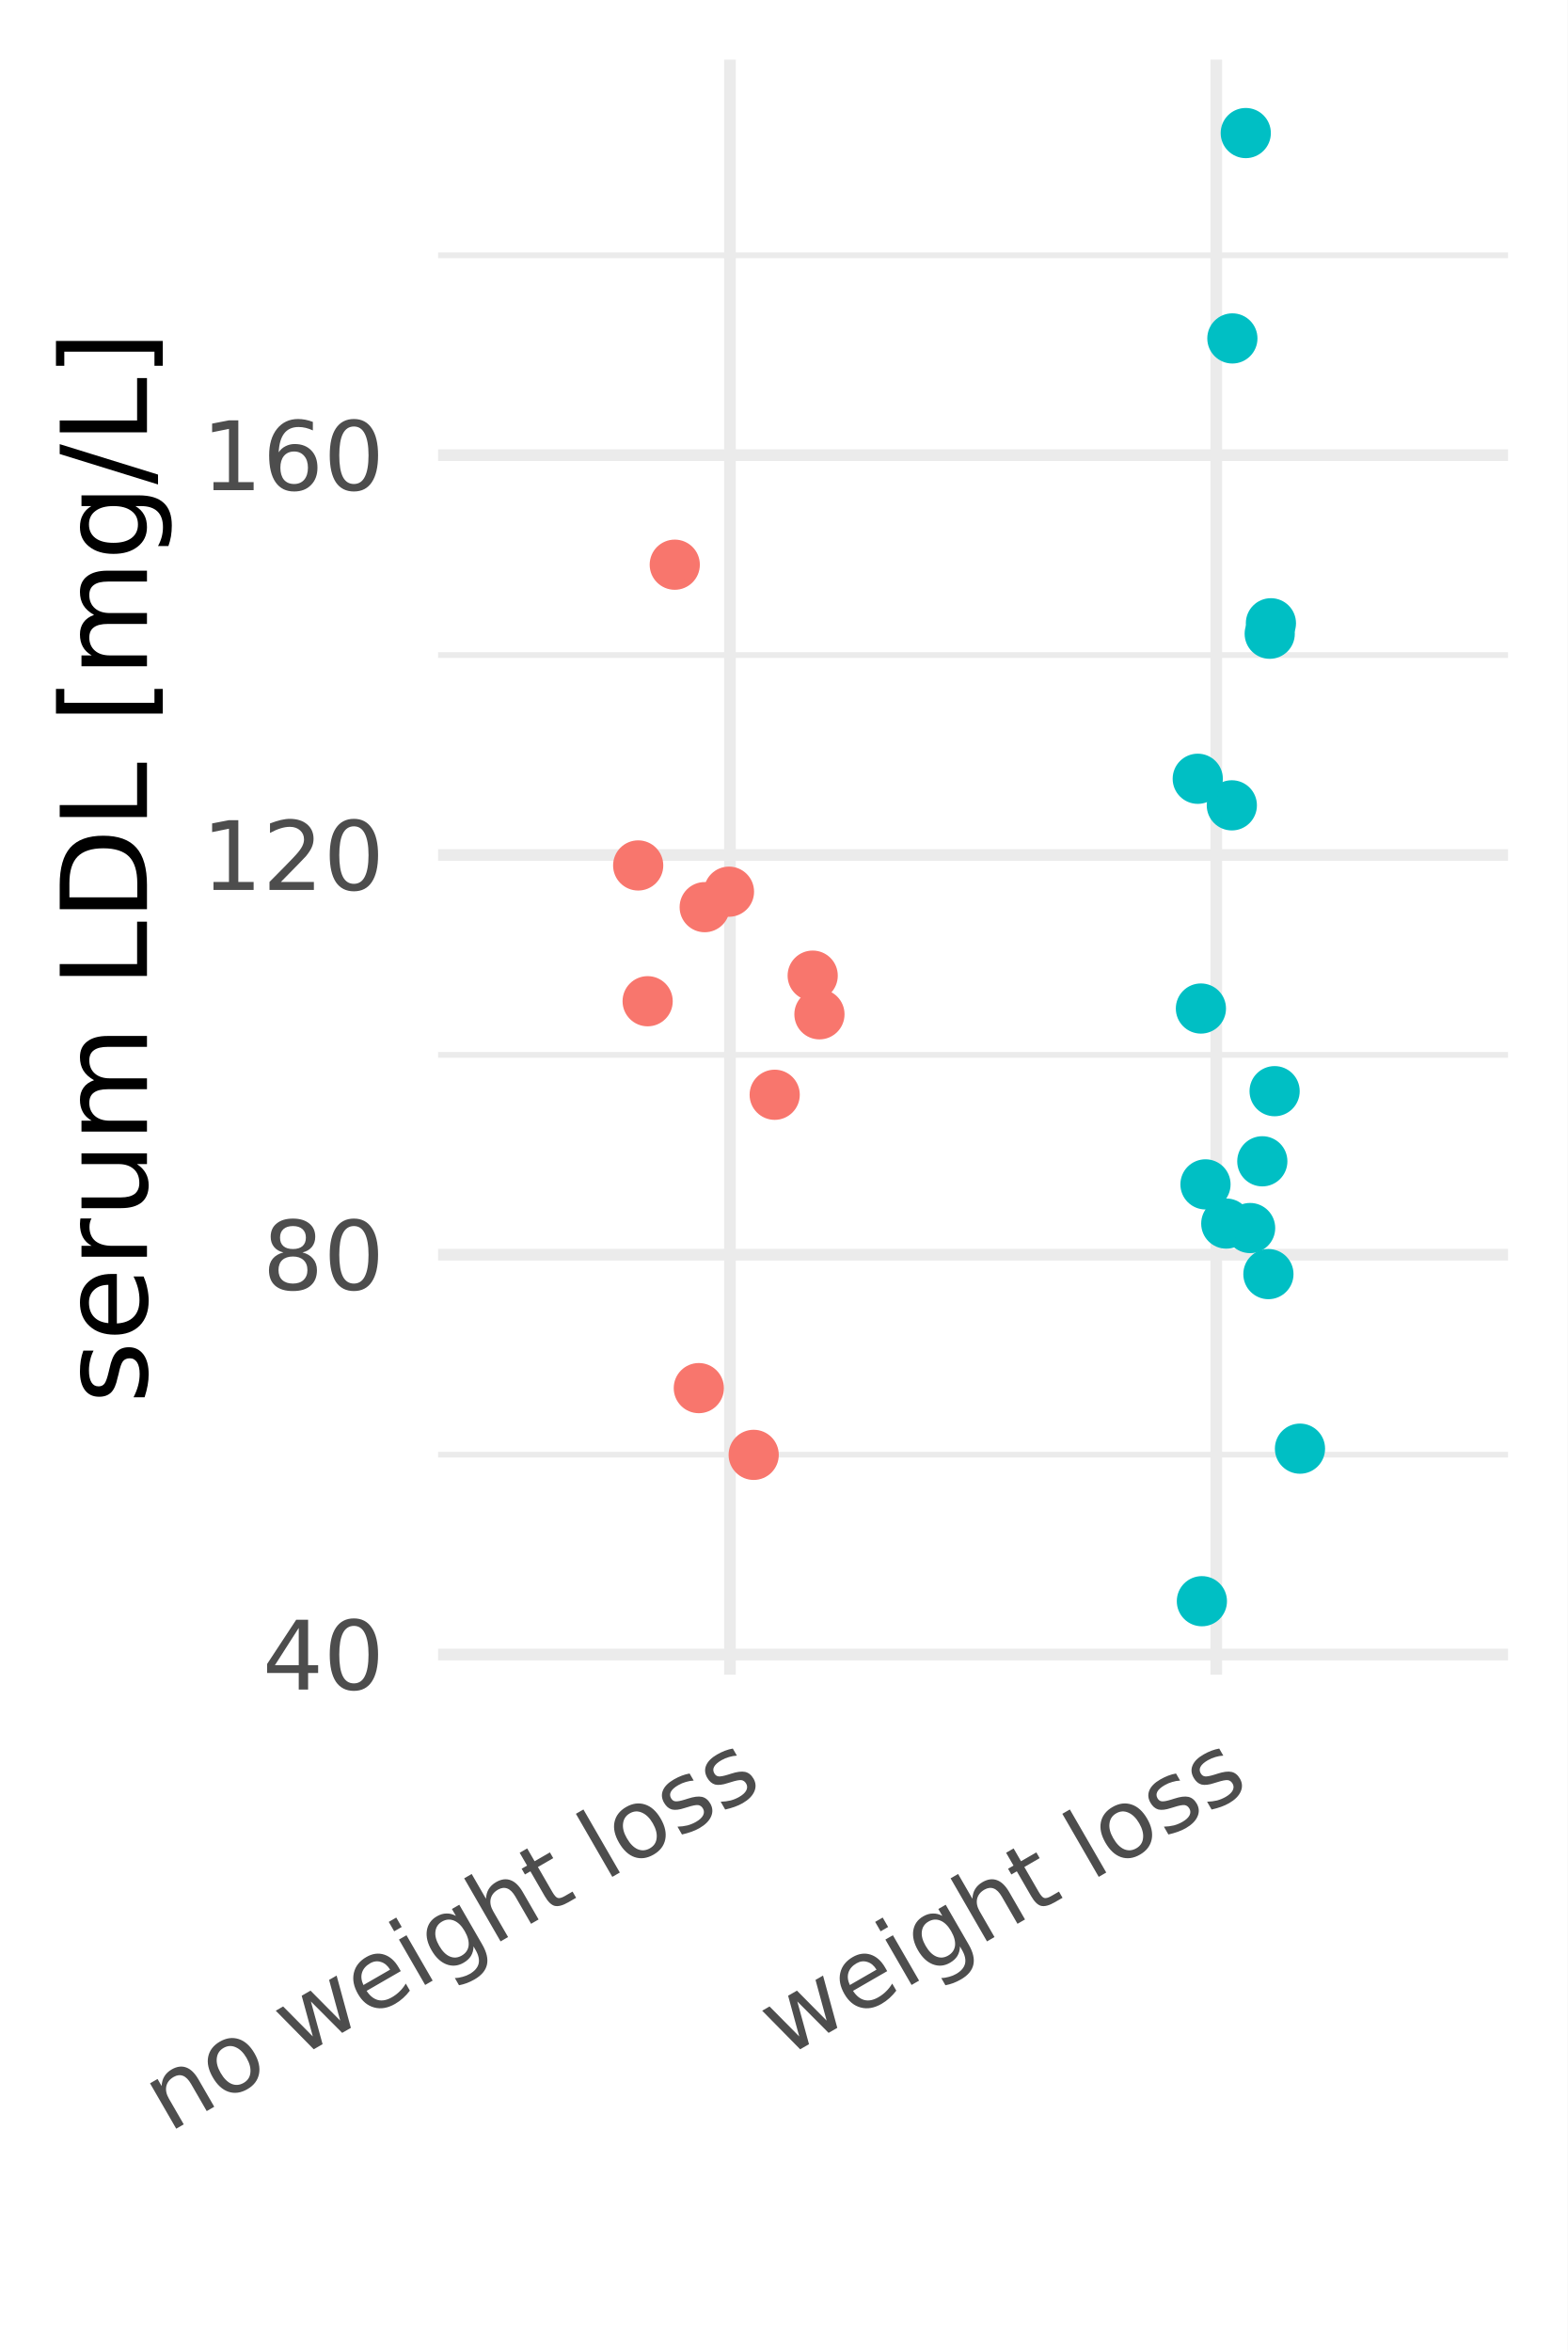
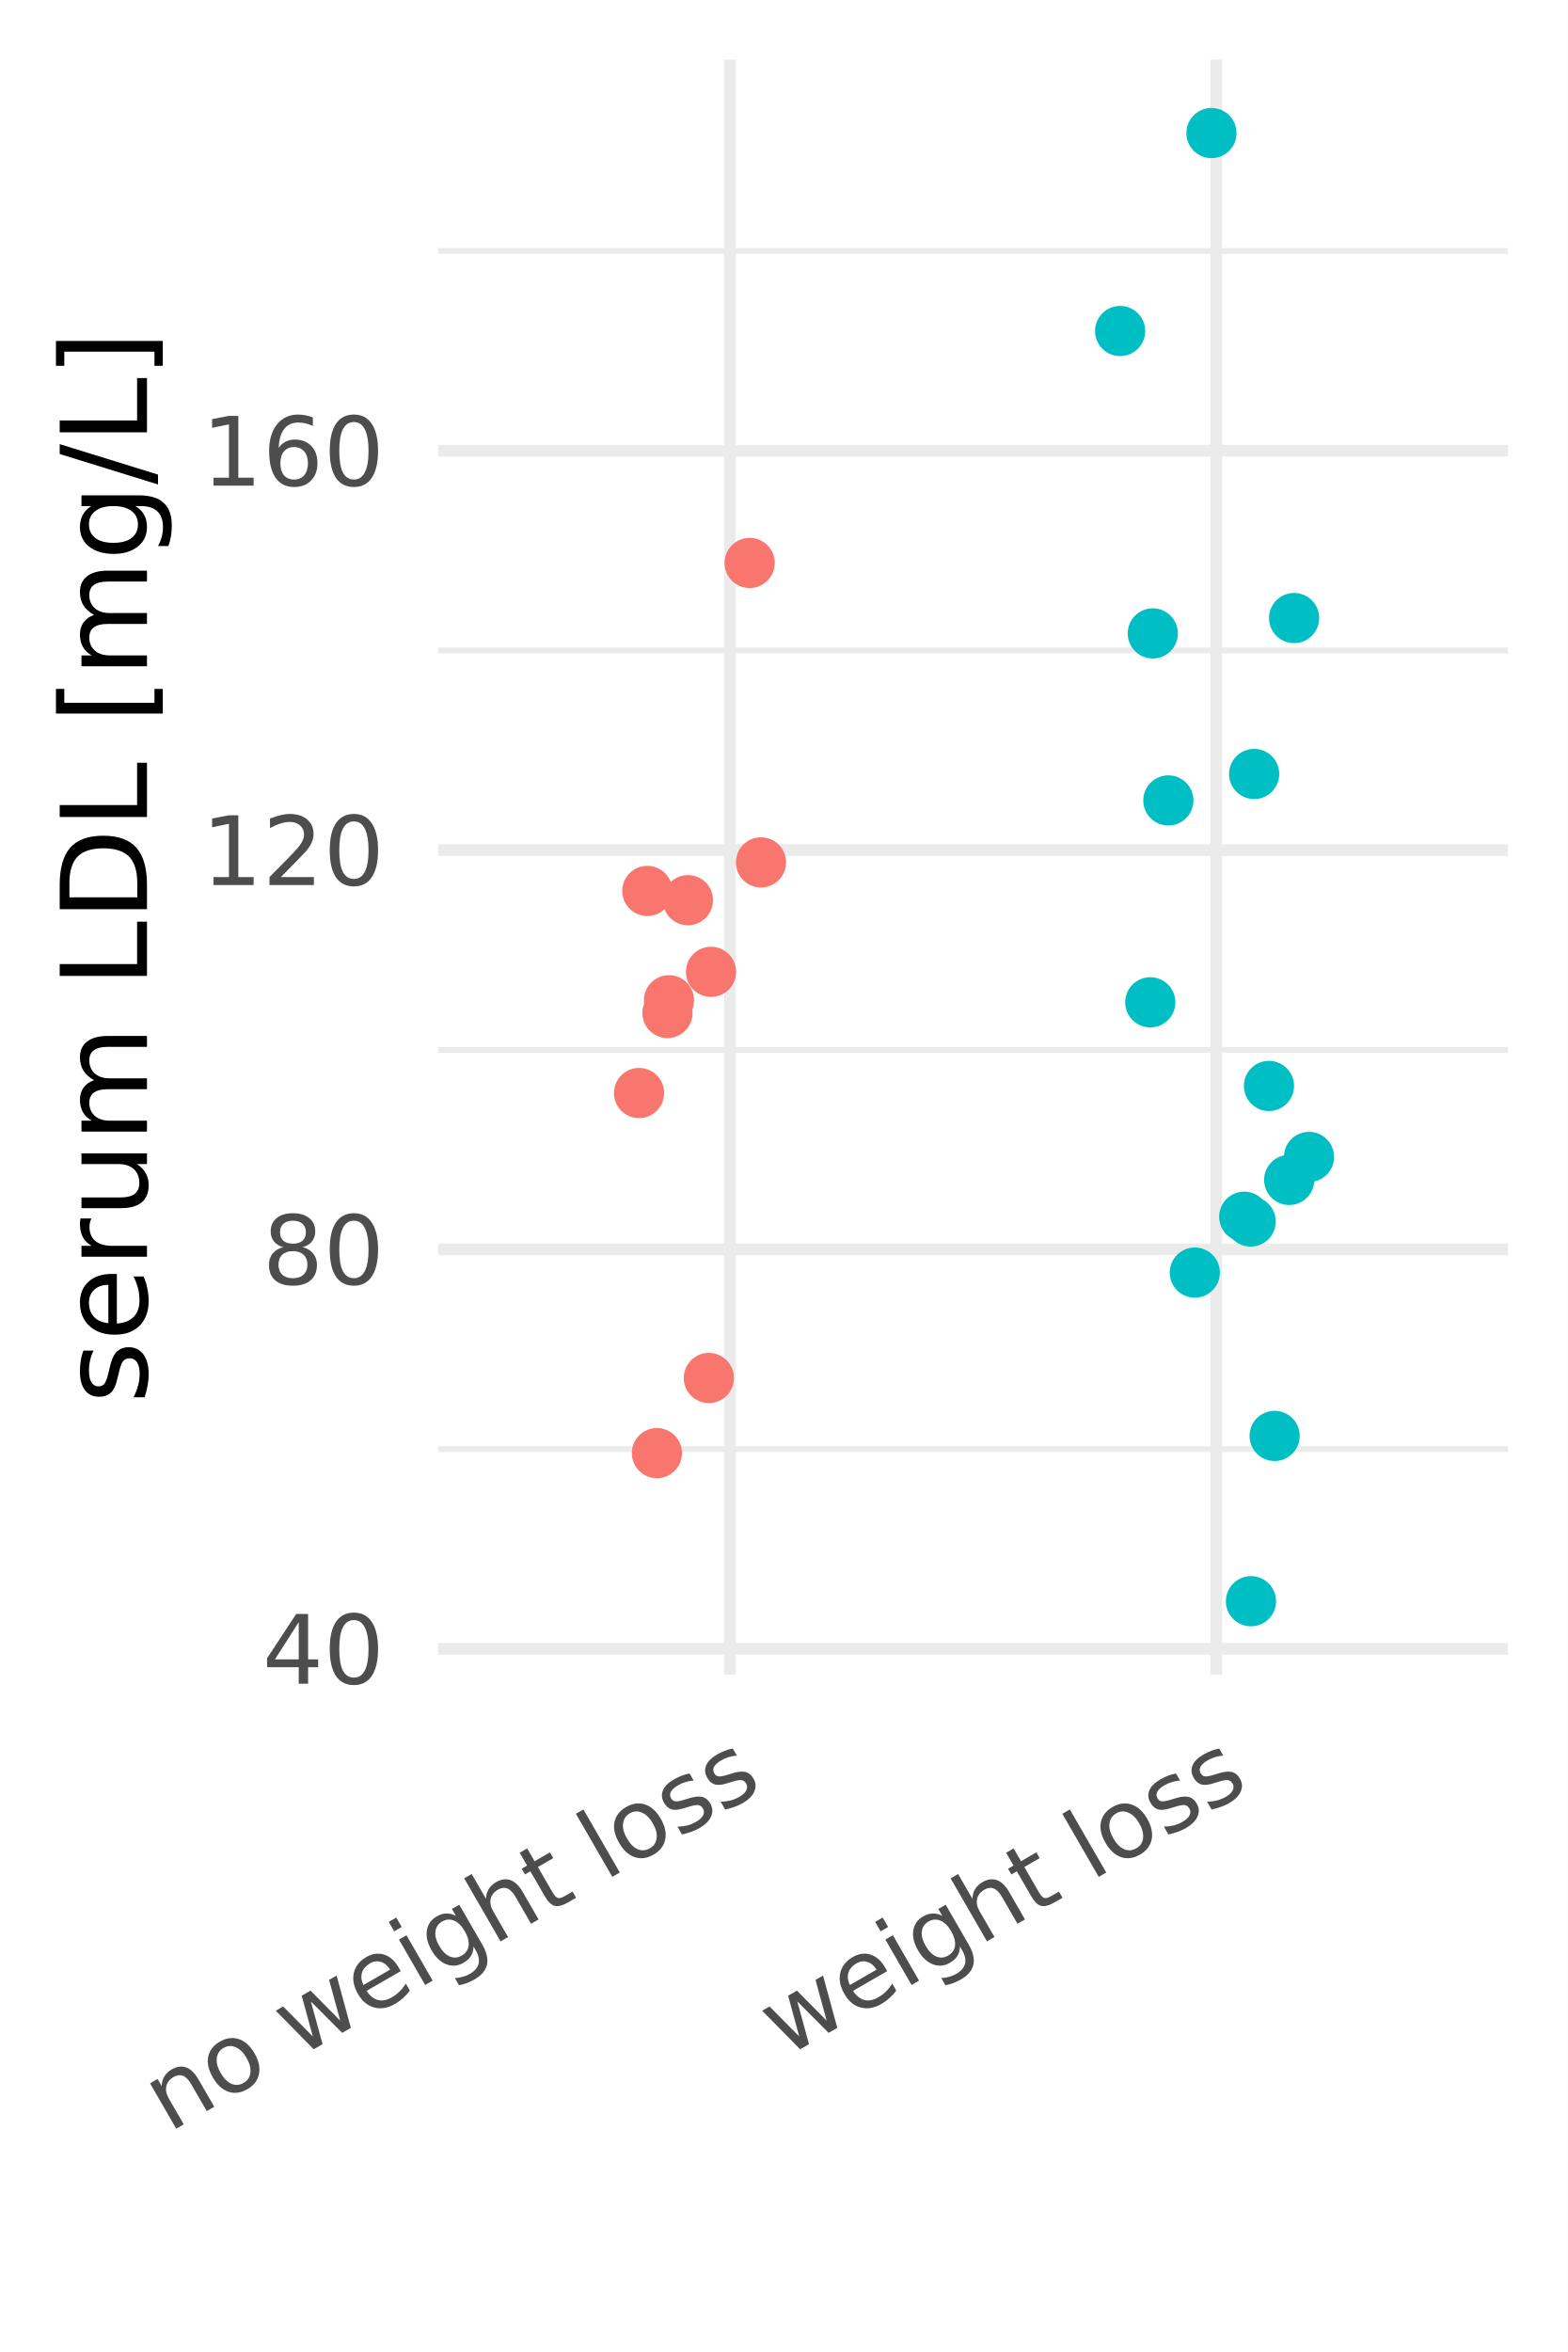
<svg xmlns="http://www.w3.org/2000/svg" class="svglite" width="144.00pt" height="216.00pt" viewBox="0 0 144.00 216.00">
  <defs>
    <style type="text/css">
    .svglite line, .svglite polyline, .svglite polygon, .svglite path, .svglite rect, .svglite circle {
      fill: none;
      stroke: #000000;
      stroke-linecap: round;
      stroke-linejoin: round;
      stroke-miterlimit: 10.00;
    }
  </style>
  </defs>
  <rect width="100%" height="100%" style="stroke: none; fill: #FFFFFF;" />
  <defs>
    <clipPath id="cpMC4wMHwxNDQuMDB8MC4wMHwyMTYuMDA=">
      <rect x="0.00" y="0.00" width="144.00" height="216.00" />
    </clipPath>
  </defs>
  <g clip-path="url(#cpMC4wMHwxNDQuMDB8MC4wMHwyMTYuMDA=)">
</g>
  <defs>
    <clipPath id="cpNDAuMjR8MTM4LjUyfDUuNDh8MTUzLjc5">
      <rect x="40.24" y="5.48" width="98.28" height="148.31" />
    </clipPath>
  </defs>
  <g clip-path="url(#cpNDAuMjR8MTM4LjUyfDUuNDh8MTUzLjc5)">
-     <polyline points="40.24,133.59 138.52,133.59 " style="stroke-width: 0.53; stroke: #EBEBEB; stroke-linecap: butt;" />
-     <polyline points="40.24,96.88 138.52,96.88 " style="stroke-width: 0.53; stroke: #EBEBEB; stroke-linecap: butt;" />
-     <polyline points="40.24,60.16 138.52,60.16 " style="stroke-width: 0.53; stroke: #EBEBEB; stroke-linecap: butt;" />
-     <polyline points="40.24,23.45 138.52,23.45 " style="stroke-width: 0.53; stroke: #EBEBEB; stroke-linecap: butt;" />
-     <polyline points="40.24,151.95 138.52,151.95 " style="stroke-width: 1.07; stroke: #EBEBEB; stroke-linecap: butt;" />
-     <polyline points="40.24,115.23 138.52,115.23 " style="stroke-width: 1.07; stroke: #EBEBEB; stroke-linecap: butt;" />
-     <polyline points="40.24,78.52 138.52,78.52 " style="stroke-width: 1.07; stroke: #EBEBEB; stroke-linecap: butt;" />
-     <polyline points="40.24,41.80 138.52,41.80 " style="stroke-width: 1.07; stroke: #EBEBEB; stroke-linecap: butt;" />
+     <polyline points="40.24,133.08 138.52,133.08 " style="stroke-width: 0.53; stroke: #EBEBEB; stroke-linecap: butt;" />
+     <polyline points="40.24,96.41 138.52,96.41 " style="stroke-width: 0.53; stroke: #EBEBEB; stroke-linecap: butt;" />
+     <polyline points="40.24,59.73 138.52,59.73 " style="stroke-width: 0.53; stroke: #EBEBEB; stroke-linecap: butt;" />
+     <polyline points="40.24,23.05 138.52,23.05 " style="stroke-width: 0.53; stroke: #EBEBEB; stroke-linecap: butt;" />
+     <polyline points="40.24,151.42 138.52,151.42 " style="stroke-width: 1.07; stroke: #EBEBEB; stroke-linecap: butt;" />
+     <polyline points="40.24,114.74 138.52,114.74 " style="stroke-width: 1.07; stroke: #EBEBEB; stroke-linecap: butt;" />
+     <polyline points="40.24,78.07 138.52,78.07 " style="stroke-width: 1.07; stroke: #EBEBEB; stroke-linecap: butt;" />
+     <polyline points="40.24,41.39 138.52,41.39 " style="stroke-width: 1.07; stroke: #EBEBEB; stroke-linecap: butt;" />
    <polyline points="67.05,153.79 67.05,5.48 " style="stroke-width: 1.07; stroke: #EBEBEB; stroke-linecap: butt;" />
    <polyline points="111.72,153.79 111.72,5.48 " style="stroke-width: 1.07; stroke: #EBEBEB; stroke-linecap: butt;" />
-     <circle cx="114.83" cy="112.78" r="1.95" style="stroke-width: 0.71; stroke: #00BFC4; fill: #00BFC4;" />
-     <circle cx="113.15" cy="73.96" r="1.95" style="stroke-width: 0.71; stroke: #00BFC4; fill: #00BFC4;" />
-     <circle cx="110.40" cy="147.05" r="1.95" style="stroke-width: 0.71; stroke: #00BFC4; fill: #00BFC4;" />
-     <circle cx="114.43" cy="12.22" r="1.95" style="stroke-width: 0.71; stroke: #00BFC4; fill: #00BFC4;" />
-     <circle cx="110.73" cy="108.77" r="1.95" style="stroke-width: 0.71; stroke: #00BFC4; fill: #00BFC4;" />
-     <circle cx="110.31" cy="92.62" r="1.95" style="stroke-width: 0.71; stroke: #00BFC4; fill: #00BFC4;" />
-     <circle cx="116.74" cy="57.24" r="1.95" style="stroke-width: 0.71; stroke: #00BFC4; fill: #00BFC4;" />
-     <circle cx="110.02" cy="71.52" r="1.95" style="stroke-width: 0.71; stroke: #00BFC4; fill: #00BFC4;" />
-     <circle cx="116.63" cy="58.20" r="1.95" style="stroke-width: 0.71; stroke: #00BFC4; fill: #00BFC4;" />
-     <circle cx="115.95" cy="106.65" r="1.95" style="stroke-width: 0.71; stroke: #00BFC4; fill: #00BFC4;" />
-     <circle cx="113.20" cy="31.08" r="1.95" style="stroke-width: 0.71; stroke: #00BFC4; fill: #00BFC4;" />
-     <circle cx="119.41" cy="133.04" r="1.95" style="stroke-width: 0.71; stroke: #00BFC4; fill: #00BFC4;" />
-     <circle cx="112.64" cy="112.37" r="1.95" style="stroke-width: 0.71; stroke: #00BFC4; fill: #00BFC4;" />
-     <circle cx="116.51" cy="117.01" r="1.95" style="stroke-width: 0.71; stroke: #00BFC4; fill: #00BFC4;" />
-     <circle cx="117.08" cy="100.21" r="1.95" style="stroke-width: 0.71; stroke: #00BFC4; fill: #00BFC4;" />
-     <circle cx="74.65" cy="89.60" r="1.95" style="stroke-width: 0.71; stroke: #F8766D; fill: #F8766D;" />
-     <circle cx="75.27" cy="93.15" r="1.95" style="stroke-width: 0.71; stroke: #F8766D; fill: #F8766D;" />
-     <circle cx="69.23" cy="133.61" r="1.95" style="stroke-width: 0.71; stroke: #F8766D; fill: #F8766D;" />
-     <circle cx="71.16" cy="100.54" r="1.95" style="stroke-width: 0.71; stroke: #F8766D; fill: #F8766D;" />
-     <circle cx="58.62" cy="79.48" r="1.95" style="stroke-width: 0.71; stroke: #F8766D; fill: #F8766D;" />
-     <circle cx="61.98" cy="51.86" r="1.95" style="stroke-width: 0.71; stroke: #F8766D; fill: #F8766D;" />
-     <circle cx="64.19" cy="127.48" r="1.95" style="stroke-width: 0.71; stroke: #F8766D; fill: #F8766D;" />
-     <circle cx="59.49" cy="91.95" r="1.95" style="stroke-width: 0.71; stroke: #F8766D; fill: #F8766D;" />
-     <circle cx="64.73" cy="83.31" r="1.95" style="stroke-width: 0.71; stroke: #F8766D; fill: #F8766D;" />
-     <circle cx="66.96" cy="81.89" r="1.95" style="stroke-width: 0.71; stroke: #F8766D; fill: #F8766D;" />
+     <circle cx="114.29" cy="111.74" r="1.95" style="stroke-width: 0.71; stroke: #00BFC4; fill: #00BFC4;" />
+     <circle cx="107.32" cy="73.51" r="1.95" style="stroke-width: 0.71; stroke: #00BFC4; fill: #00BFC4;" />
+     <circle cx="114.91" cy="147.05" r="1.95" style="stroke-width: 0.71; stroke: #00BFC4; fill: #00BFC4;" />
+     <circle cx="111.28" cy="12.22" r="1.95" style="stroke-width: 0.71; stroke: #00BFC4; fill: #00BFC4;" />
+     <circle cx="118.42" cy="108.36" r="1.95" style="stroke-width: 0.71; stroke: #00BFC4; fill: #00BFC4;" />
+     <circle cx="105.66" cy="92.05" r="1.95" style="stroke-width: 0.71; stroke: #00BFC4; fill: #00BFC4;" />
+     <circle cx="118.87" cy="56.76" r="1.95" style="stroke-width: 0.71; stroke: #00BFC4; fill: #00BFC4;" />
+     <circle cx="115.20" cy="71.08" r="1.95" style="stroke-width: 0.71; stroke: #00BFC4; fill: #00BFC4;" />
+     <circle cx="105.89" cy="58.17" r="1.95" style="stroke-width: 0.71; stroke: #00BFC4; fill: #00BFC4;" />
+     <circle cx="120.24" cy="106.25" r="1.95" style="stroke-width: 0.71; stroke: #00BFC4; fill: #00BFC4;" />
+     <circle cx="102.89" cy="30.40" r="1.95" style="stroke-width: 0.71; stroke: #00BFC4; fill: #00BFC4;" />
+     <circle cx="117.08" cy="131.87" r="1.95" style="stroke-width: 0.71; stroke: #00BFC4; fill: #00BFC4;" />
+     <circle cx="114.88" cy="112.18" r="1.95" style="stroke-width: 0.71; stroke: #00BFC4; fill: #00BFC4;" />
+     <circle cx="109.75" cy="116.87" r="1.95" style="stroke-width: 0.71; stroke: #00BFC4; fill: #00BFC4;" />
+     <circle cx="116.56" cy="99.73" r="1.95" style="stroke-width: 0.71; stroke: #00BFC4; fill: #00BFC4;" />
+     <circle cx="65.31" cy="89.25" r="1.95" style="stroke-width: 0.71; stroke: #F8766D; fill: #F8766D;" />
+     <circle cx="61.31" cy="93.03" r="1.95" style="stroke-width: 0.71; stroke: #F8766D; fill: #F8766D;" />
+     <circle cx="60.34" cy="133.45" r="1.95" style="stroke-width: 0.71; stroke: #F8766D; fill: #F8766D;" />
+     <circle cx="58.70" cy="100.38" r="1.95" style="stroke-width: 0.71; stroke: #F8766D; fill: #F8766D;" />
+     <circle cx="69.90" cy="79.20" r="1.95" style="stroke-width: 0.71; stroke: #F8766D; fill: #F8766D;" />
+     <circle cx="68.86" cy="51.70" r="1.95" style="stroke-width: 0.71; stroke: #F8766D; fill: #F8766D;" />
+     <circle cx="65.11" cy="126.55" r="1.95" style="stroke-width: 0.71; stroke: #F8766D; fill: #F8766D;" />
+     <circle cx="61.45" cy="91.86" r="1.95" style="stroke-width: 0.71; stroke: #F8766D; fill: #F8766D;" />
+     <circle cx="63.19" cy="82.67" r="1.95" style="stroke-width: 0.71; stroke: #F8766D; fill: #F8766D;" />
+     <circle cx="59.46" cy="81.82" r="1.95" style="stroke-width: 0.71; stroke: #F8766D; fill: #F8766D;" />
  </g>
  <g clip-path="url(#cpMC4wMHwxNDQuMDB8MC4wMHwyMTYuMDA=)">
-     <text x="35.31" y="155.16" text-anchor="end" style="font-size: 8.80px; fill: #4D4D4D; font-family: DejaVu Sans;" textLength="11.19px" lengthAdjust="spacingAndGlyphs">40</text>
-     <text x="35.31" y="118.44" text-anchor="end" style="font-size: 8.80px; fill: #4D4D4D; font-family: DejaVu Sans;" textLength="11.19px" lengthAdjust="spacingAndGlyphs">80</text>
-     <text x="35.31" y="81.73" text-anchor="end" style="font-size: 8.80px; fill: #4D4D4D; font-family: DejaVu Sans;" textLength="16.78px" lengthAdjust="spacingAndGlyphs">120</text>
-     <text x="35.31" y="45.01" text-anchor="end" style="font-size: 8.80px; fill: #4D4D4D; font-family: DejaVu Sans;" textLength="16.78px" lengthAdjust="spacingAndGlyphs">160</text>
+     <text x="35.31" y="154.63" text-anchor="end" style="font-size: 8.80px; fill: #4D4D4D; font-family: DejaVu Sans;" textLength="11.19px" lengthAdjust="spacingAndGlyphs">40</text>
+     <text x="35.31" y="117.95" text-anchor="end" style="font-size: 8.80px; fill: #4D4D4D; font-family: DejaVu Sans;" textLength="11.19px" lengthAdjust="spacingAndGlyphs">80</text>
+     <text x="35.31" y="81.28" text-anchor="end" style="font-size: 8.80px; fill: #4D4D4D; font-family: DejaVu Sans;" textLength="16.78px" lengthAdjust="spacingAndGlyphs">120</text>
+     <text x="35.31" y="44.60" text-anchor="end" style="font-size: 8.80px; fill: #4D4D4D; font-family: DejaVu Sans;" textLength="16.78px" lengthAdjust="spacingAndGlyphs">160</text>
    <text transform="translate(70.25,164.28) rotate(-30)" text-anchor="end" style="font-size: 8.80px; fill: #4D4D4D; font-family: DejaVu Sans;" textLength="63.22px" lengthAdjust="spacingAndGlyphs">no weight loss</text>
    <text transform="translate(114.93,164.28) rotate(-30)" text-anchor="end" style="font-size: 8.80px; fill: #4D4D4D; font-family: DejaVu Sans;" textLength="49.46px" lengthAdjust="spacingAndGlyphs">weight loss</text>
    <text transform="translate(13.50,79.64) rotate(-90)" text-anchor="middle" style="font-size: 11.00px; font-family: DejaVu Sans;" textLength="98.55px" lengthAdjust="spacingAndGlyphs">serum LDL [mg/L]</text>
  </g>
</svg>
